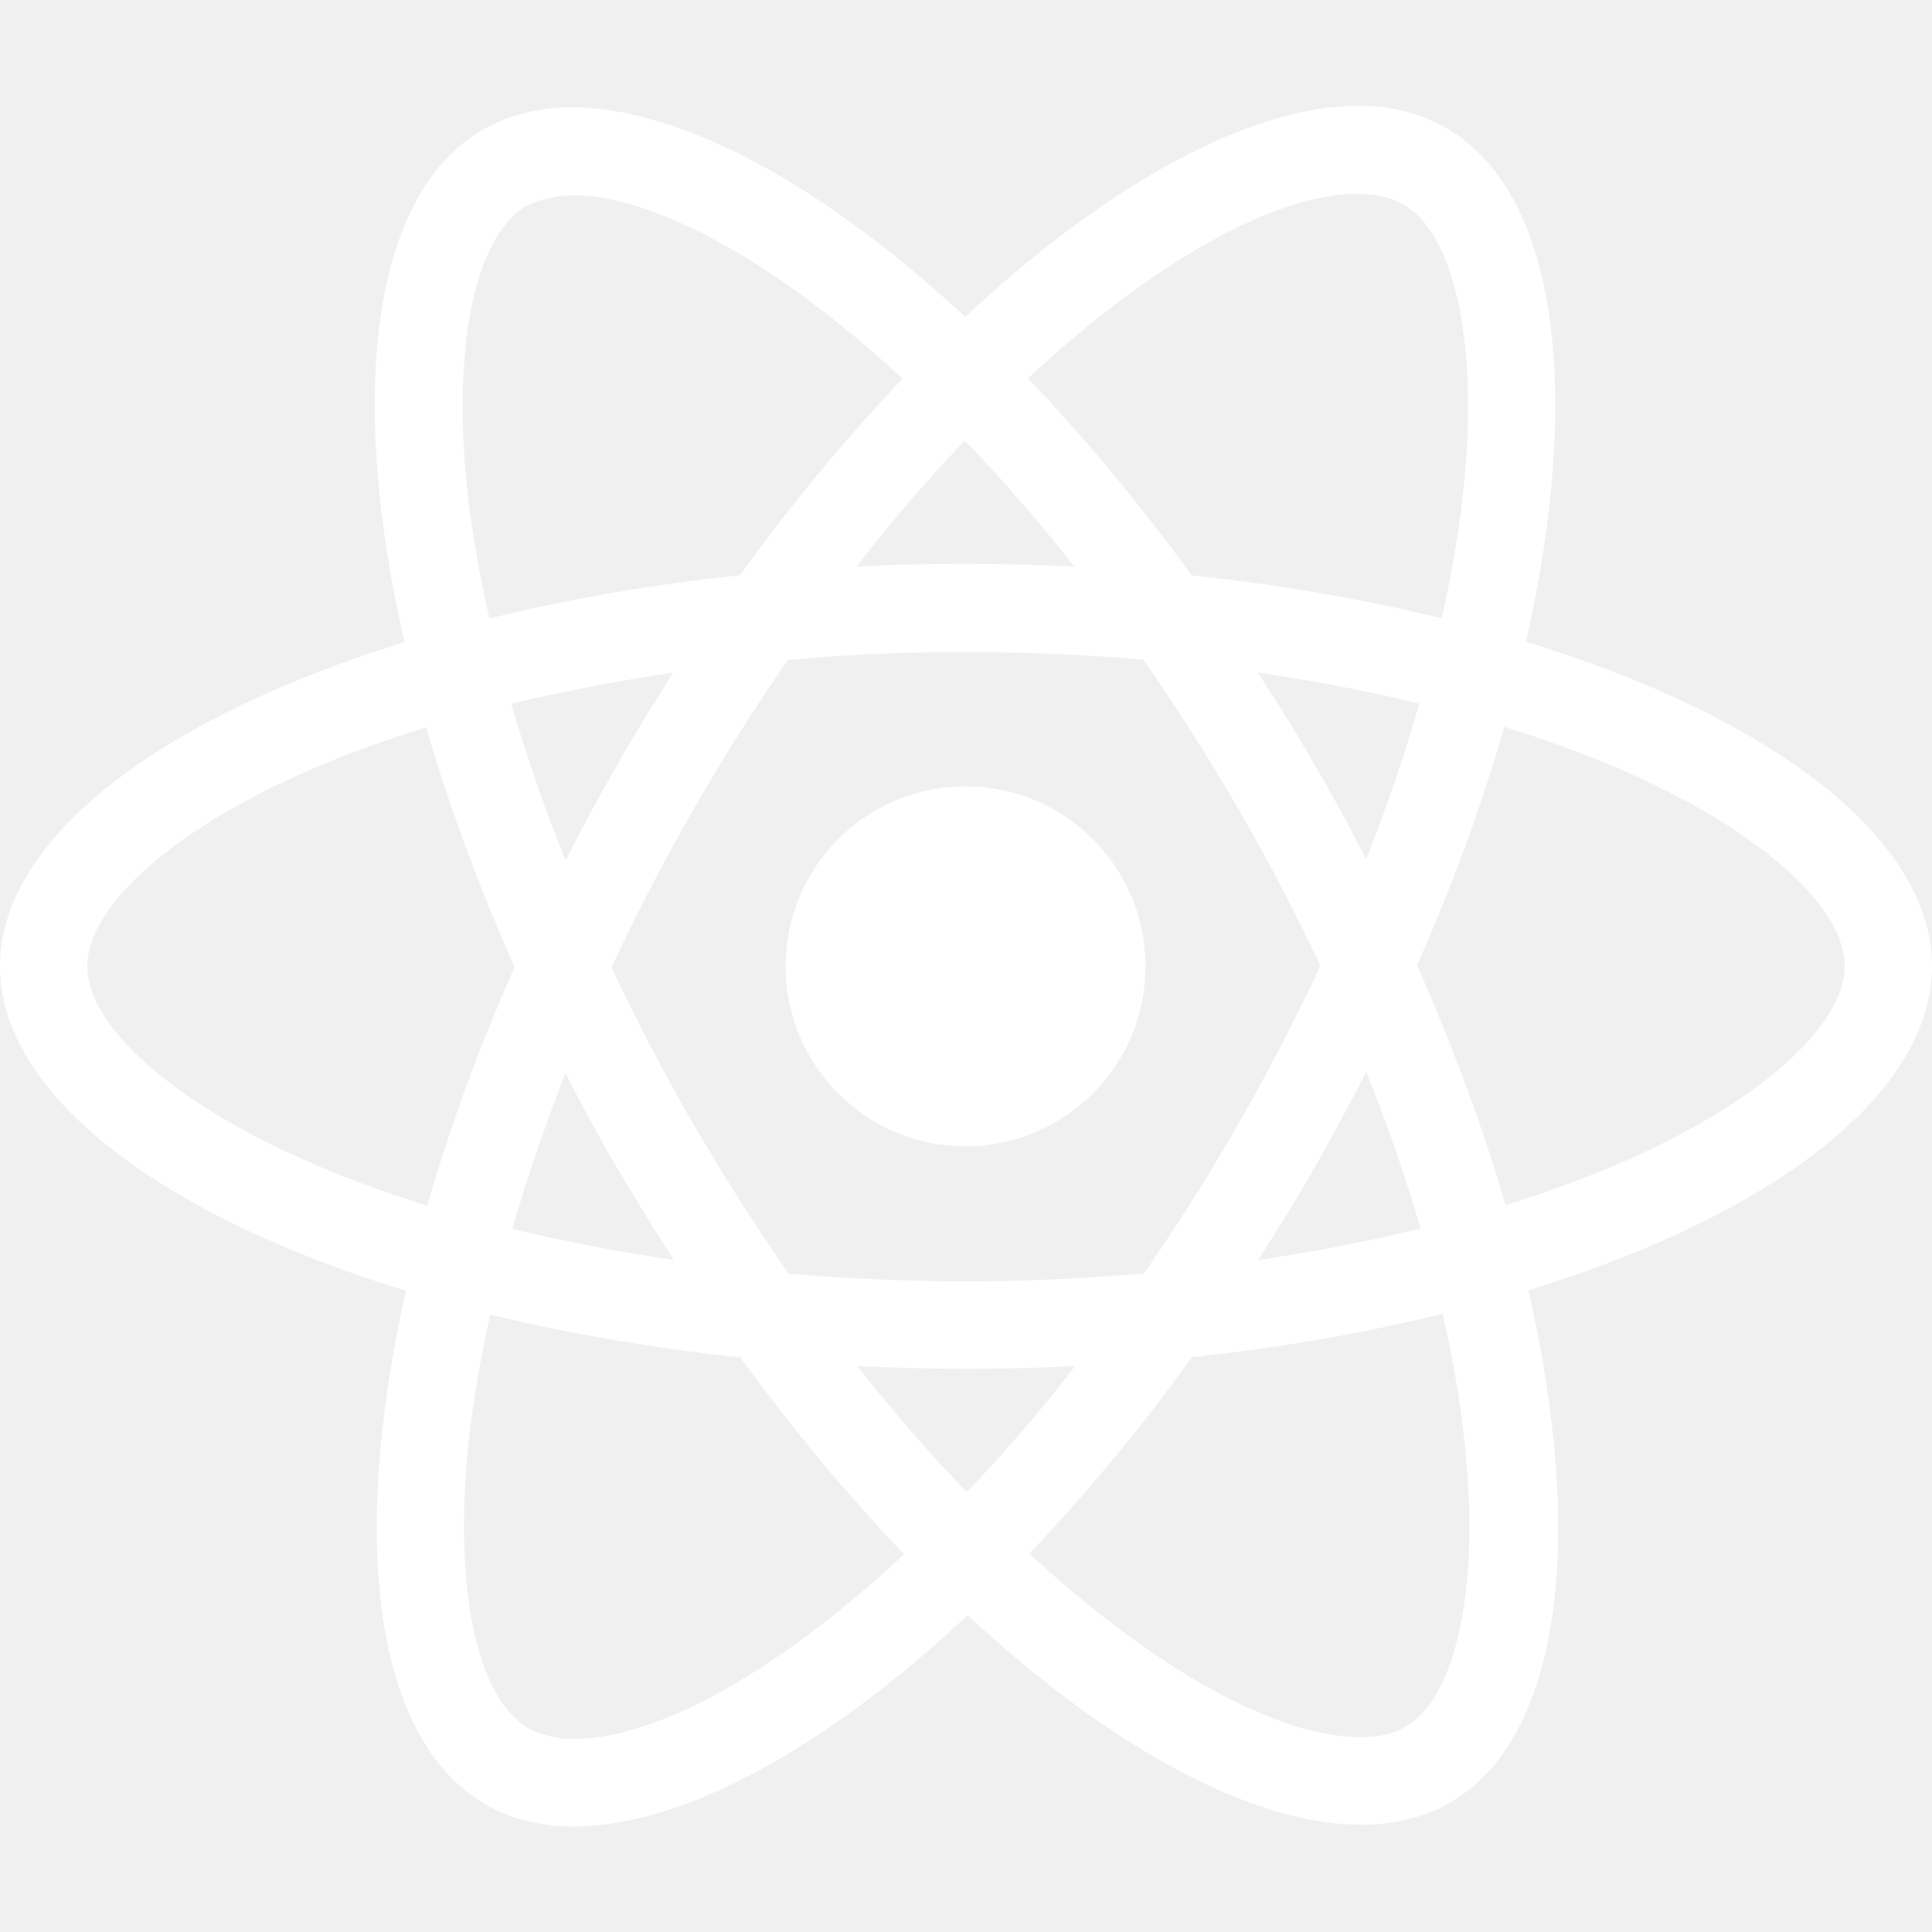
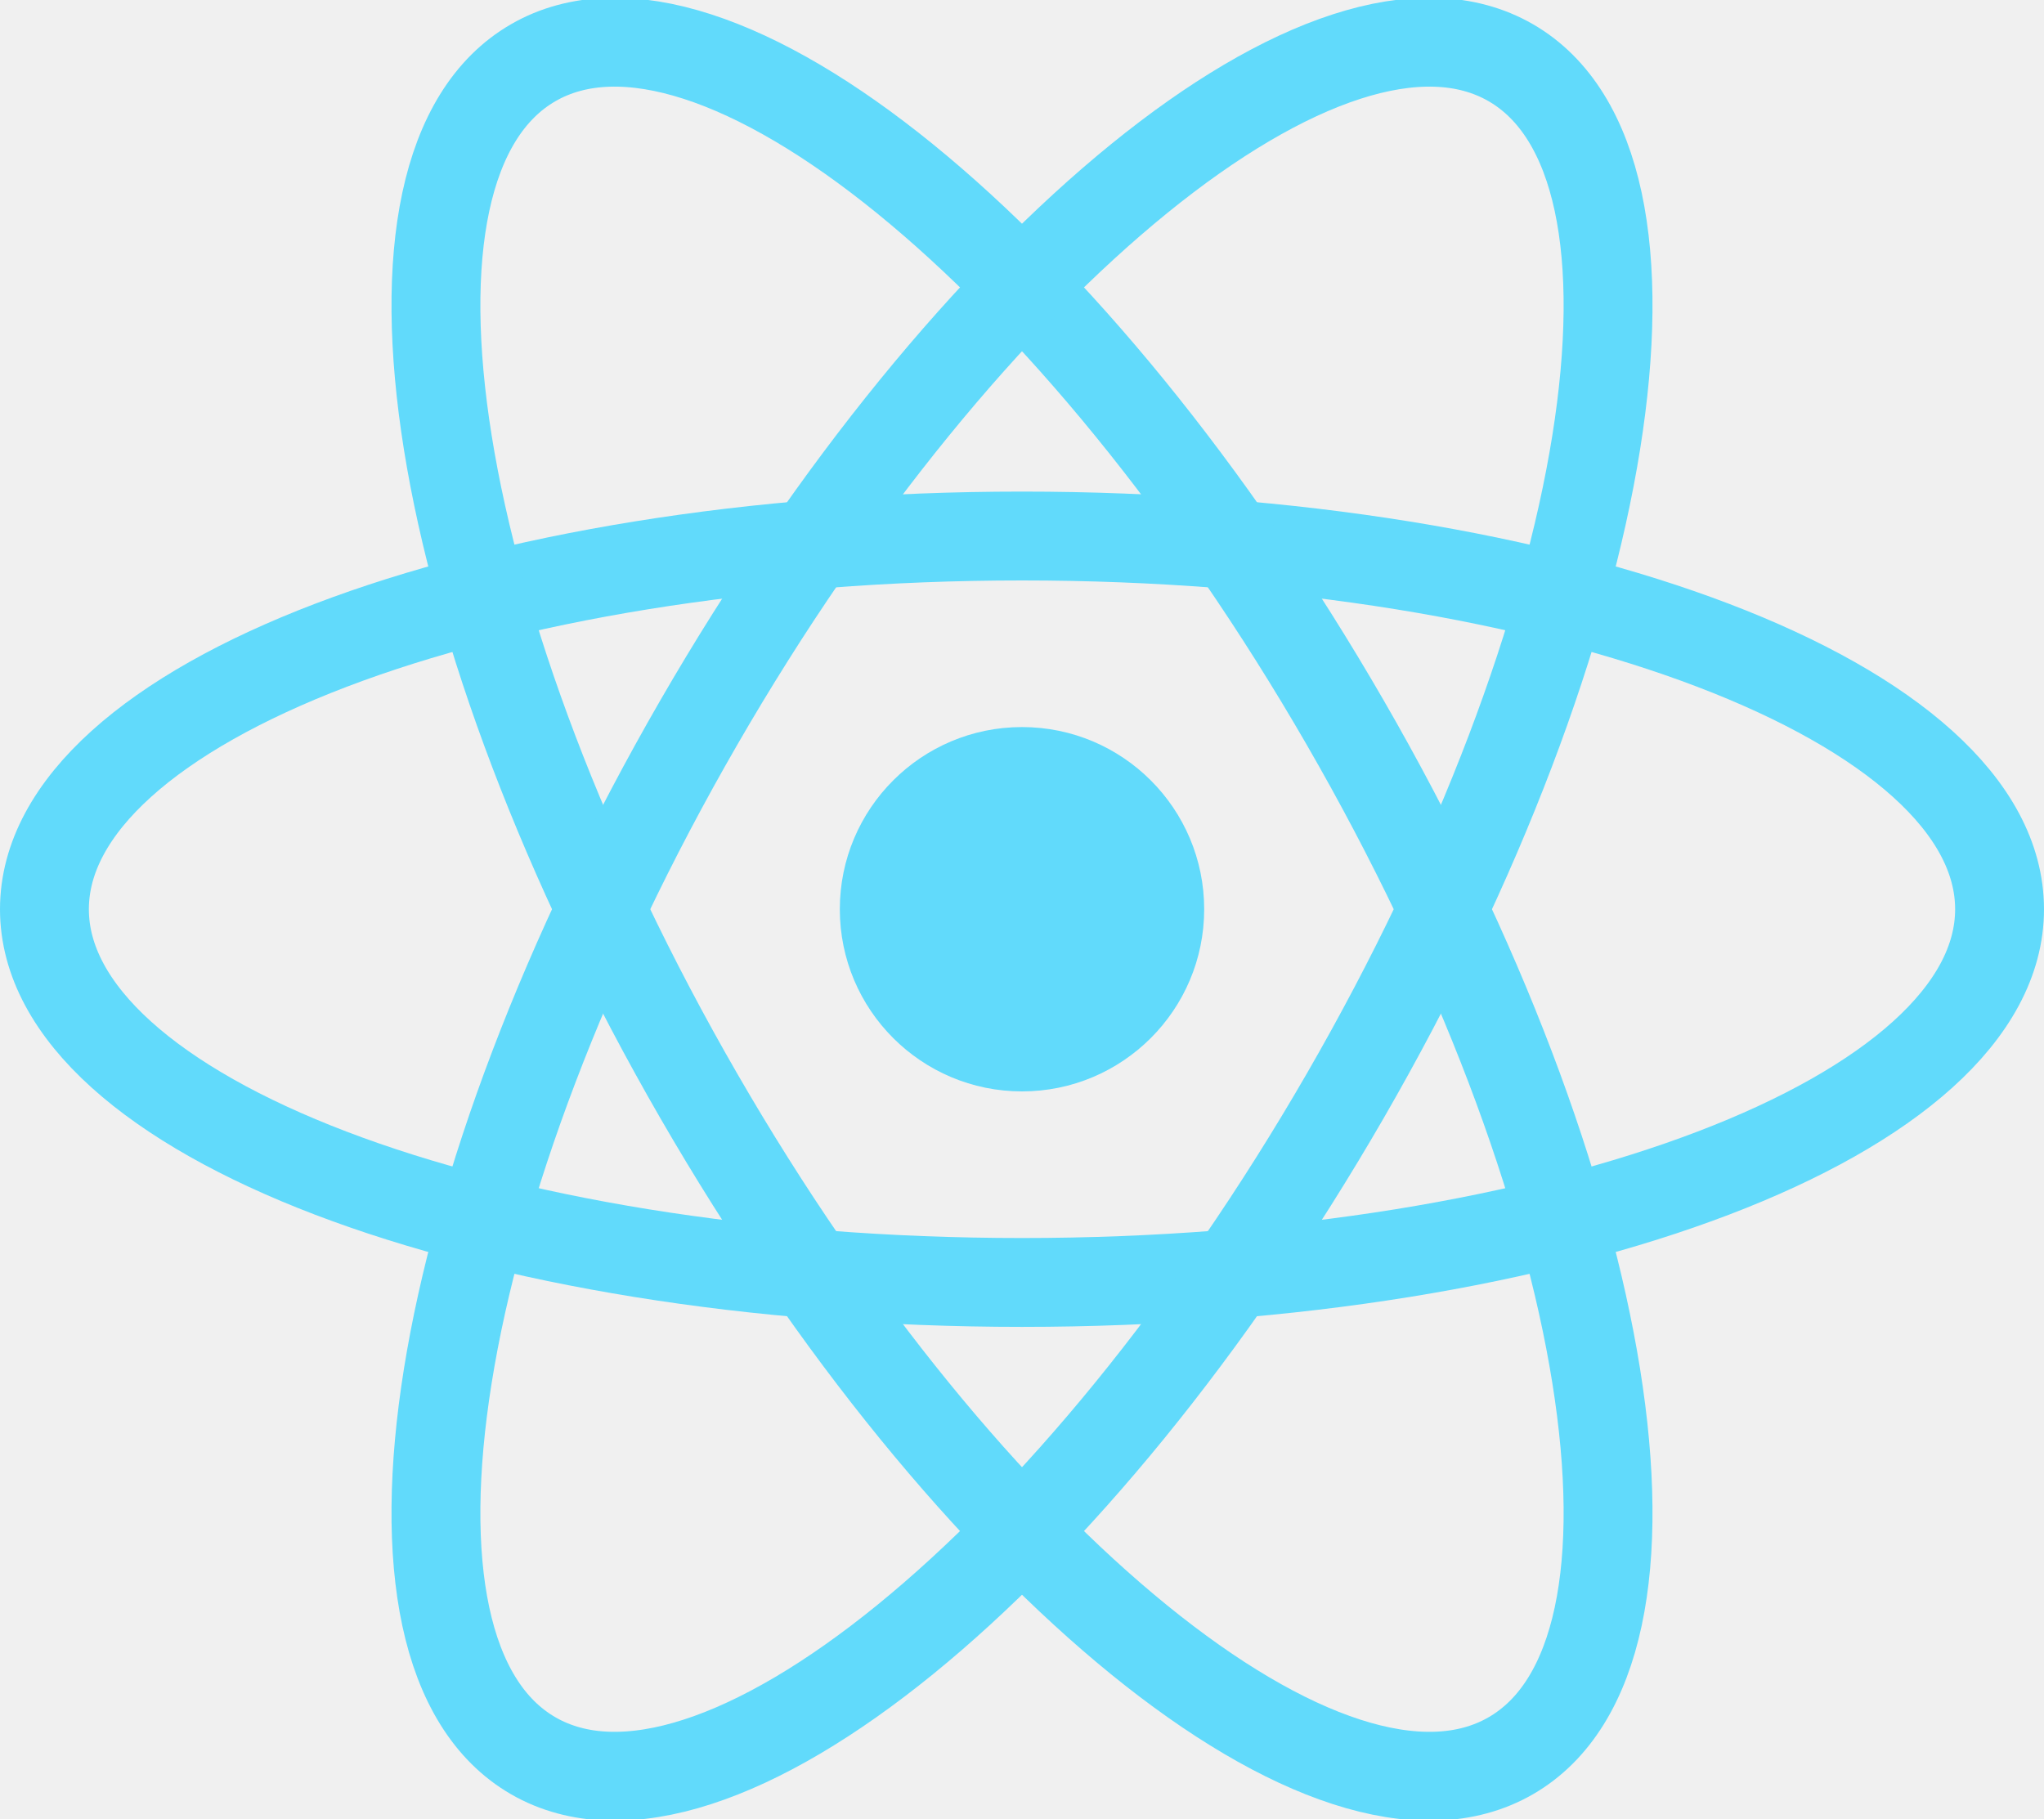
- <svg xmlns="http://www.w3.org/2000/svg" fill="#ffffff" role="img" viewBox="0 0 24 24">
-   <path d="M14.23 12.004a2.236 2.236 0 0 1-2.235 2.236 2.236 2.236 0 0 1-2.236-2.236 2.236 2.236 0 0 1 2.235-2.236 2.236 2.236 0 0 1 2.236 2.236zm2.648-10.69c-1.346 0-3.107.96-4.888 2.622-1.78-1.653-3.542-2.602-4.887-2.602-.41 0-.783.093-1.106.278-1.375.793-1.683 3.264-.973 6.365C1.98 8.917 0 10.42 0 12.004c0 1.59 1.99 3.097 5.043 4.03-.704 3.113-.39 5.588.988 6.38.32.187.69.275 1.102.275 1.345 0 3.107-.96 4.888-2.624 1.78 1.654 3.542 2.603 4.887 2.603.41 0 .783-.09 1.106-.275 1.374-.792 1.683-3.263.973-6.365C22.02 15.096 24 13.59 24 12.004c0-1.59-1.99-3.097-5.043-4.032.704-3.11.39-5.587-.988-6.38-.318-.184-.688-.277-1.092-.278zm-.005 1.09v.006c.225 0 .406.044.558.127.666.382.955 1.835.73 3.704-.054.46-.142.945-.25 1.44-.96-.236-2.006-.417-3.107-.534-.66-.905-1.345-1.727-2.035-2.447 1.592-1.48 3.087-2.292 4.105-2.295zm-9.77.02c1.012 0 2.514.808 4.11 2.28-.686.72-1.37 1.537-2.02 2.442-1.107.117-2.154.298-3.113.538-.112-.49-.195-.964-.254-1.42-.23-1.868.054-3.32.714-3.707.19-.09.4-.127.563-.132zm4.882 3.05c.455.468.91.992 1.36 1.564-.44-.02-.89-.034-1.345-.034-.46 0-.915.01-1.36.034.44-.572.895-1.096 1.345-1.565zM12 8.1c.74 0 1.477.034 2.202.093.406.582.802 1.203 1.183 1.86.372.64.71 1.29 1.018 1.946-.308.655-.646 1.31-1.013 1.95-.38.66-.773 1.288-1.18 1.87-.728.063-1.466.098-2.21.098-.74 0-1.477-.035-2.202-.093-.406-.582-.802-1.204-1.183-1.86-.372-.64-.71-1.29-1.018-1.946.303-.657.646-1.313 1.013-1.954.38-.66.773-1.286 1.18-1.868.728-.064 1.466-.098 2.21-.098zm-3.635.254c-.24.377-.48.763-.704 1.16-.225.39-.435.782-.635 1.174-.265-.656-.49-1.31-.676-1.947.64-.15 1.315-.283 2.015-.386zm7.26 0c.695.103 1.365.23 2.006.387-.18.632-.405 1.282-.66 1.933-.2-.39-.41-.783-.64-1.174-.225-.392-.465-.774-.705-1.146zm3.063.675c.484.15.944.317 1.375.498 1.732.74 2.852 1.708 2.852 2.476-.005.768-1.125 1.74-2.857 2.475-.42.18-.88.342-1.355.493-.28-.958-.646-1.956-1.1-2.98.45-1.017.81-2.01 1.085-2.964zm-13.395.004c.278.96.645 1.957 1.1 2.98-.45 1.017-.812 2.01-1.086 2.964-.484-.15-.944-.318-1.37-.5-1.732-.737-2.852-1.706-2.852-2.474 0-.768 1.12-1.742 2.852-2.476.42-.18.88-.342 1.356-.494zm11.678 4.28c.265.657.49 1.312.676 1.948-.64.157-1.316.29-2.016.39.24-.375.48-.762.705-1.158.225-.39.435-.788.636-1.18zm-9.945.02c.2.392.41.783.64 1.175.23.39.465.772.705 1.143-.695-.102-1.365-.23-2.006-.386.18-.63.406-1.282.66-1.933zM17.92 16.32c.112.493.2.968.254 1.423.23 1.868-.054 3.32-.714 3.708-.147.09-.338.128-.563.128-1.012 0-2.514-.807-4.11-2.28.686-.72 1.37-1.536 2.02-2.44 1.107-.118 2.154-.3 3.113-.54zm-11.83.01c.96.234 2.006.415 3.107.532.66.905 1.345 1.727 2.035 2.446-1.595 1.483-3.092 2.295-4.11 2.295-.22-.005-.406-.05-.553-.132-.666-.38-.955-1.834-.73-3.703.054-.46.142-.944.25-1.438zm4.56.64c.44.02.89.034 1.345.034.46 0 .915-.01 1.36-.034-.44.572-.895 1.095-1.345 1.565-.455-.47-.91-.993-1.36-1.565z" />
+ <svg xmlns="http://www.w3.org/2000/svg" viewBox="-11.5 -10.232 23 20.463">
+   <circle cx="0" cy="0" r="2.05" fill="#61dafb" />
+   <g stroke="#61dafb" stroke-width="1" fill="none">
+     <ellipse rx="11" ry="4.2" />
+     <ellipse rx="11" ry="4.2" transform="rotate(60)" />
+     <ellipse rx="11" ry="4.2" transform="rotate(120)" />
+   </g>
</svg>
